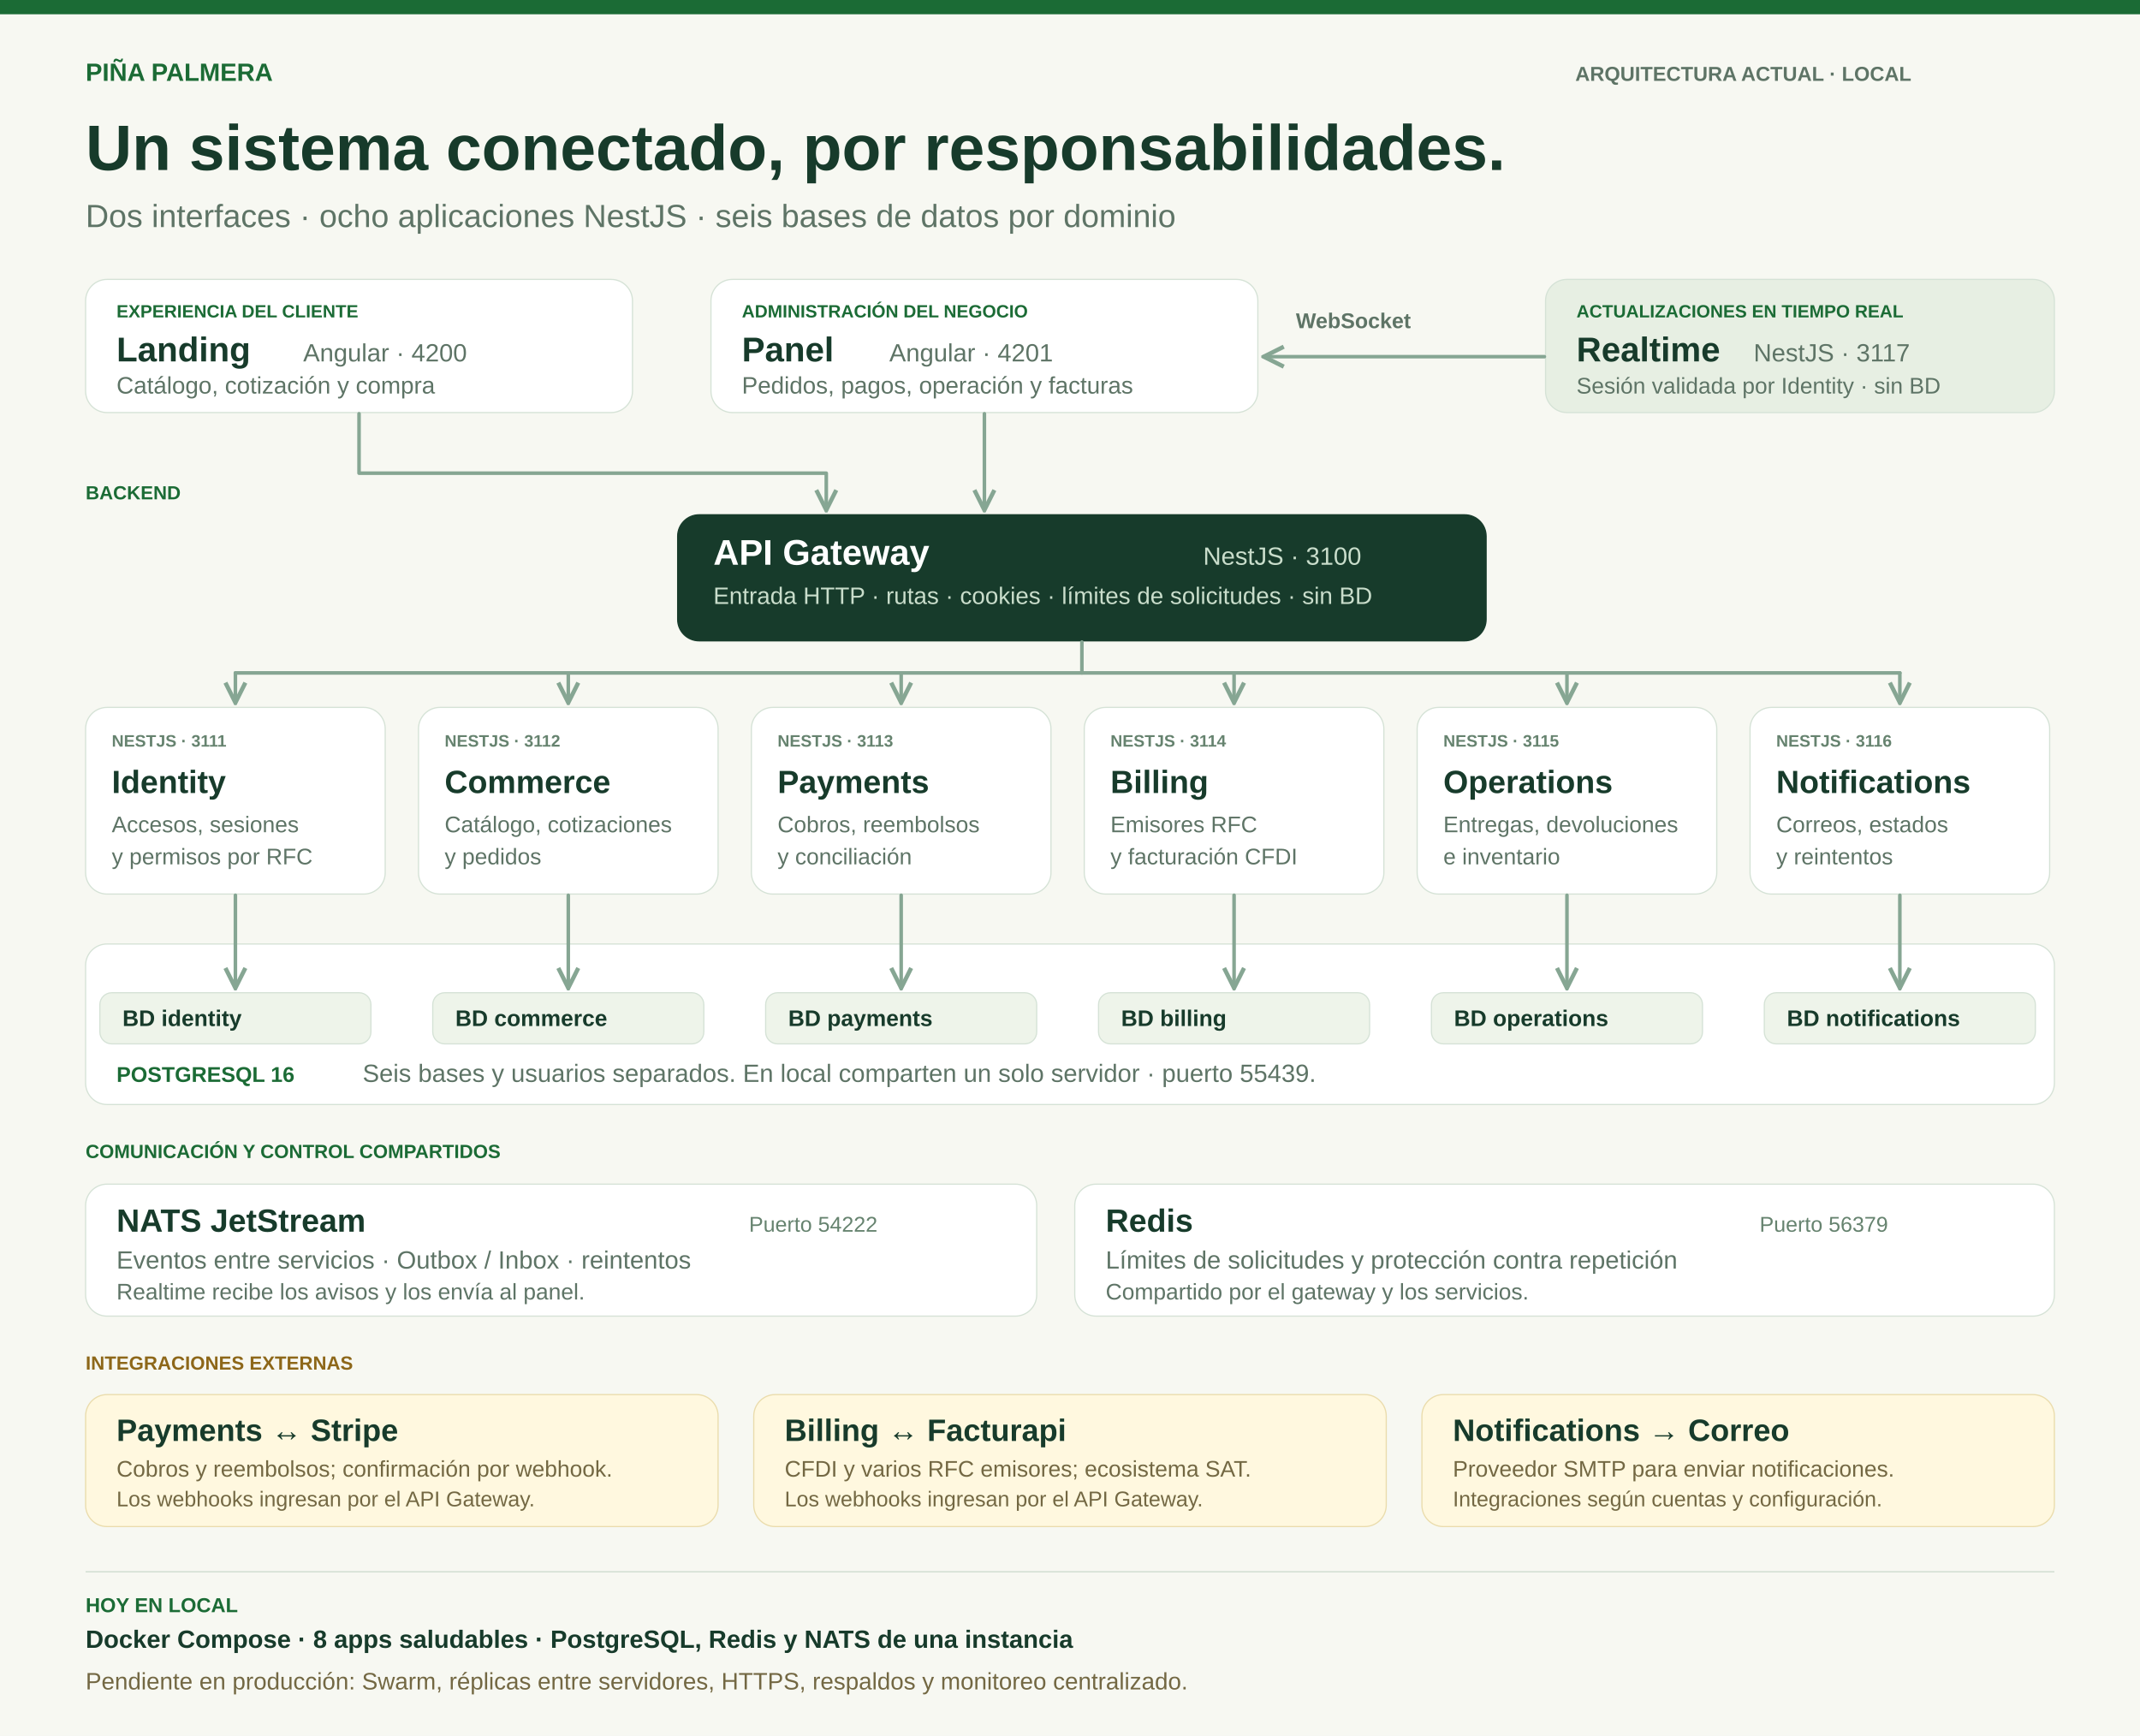
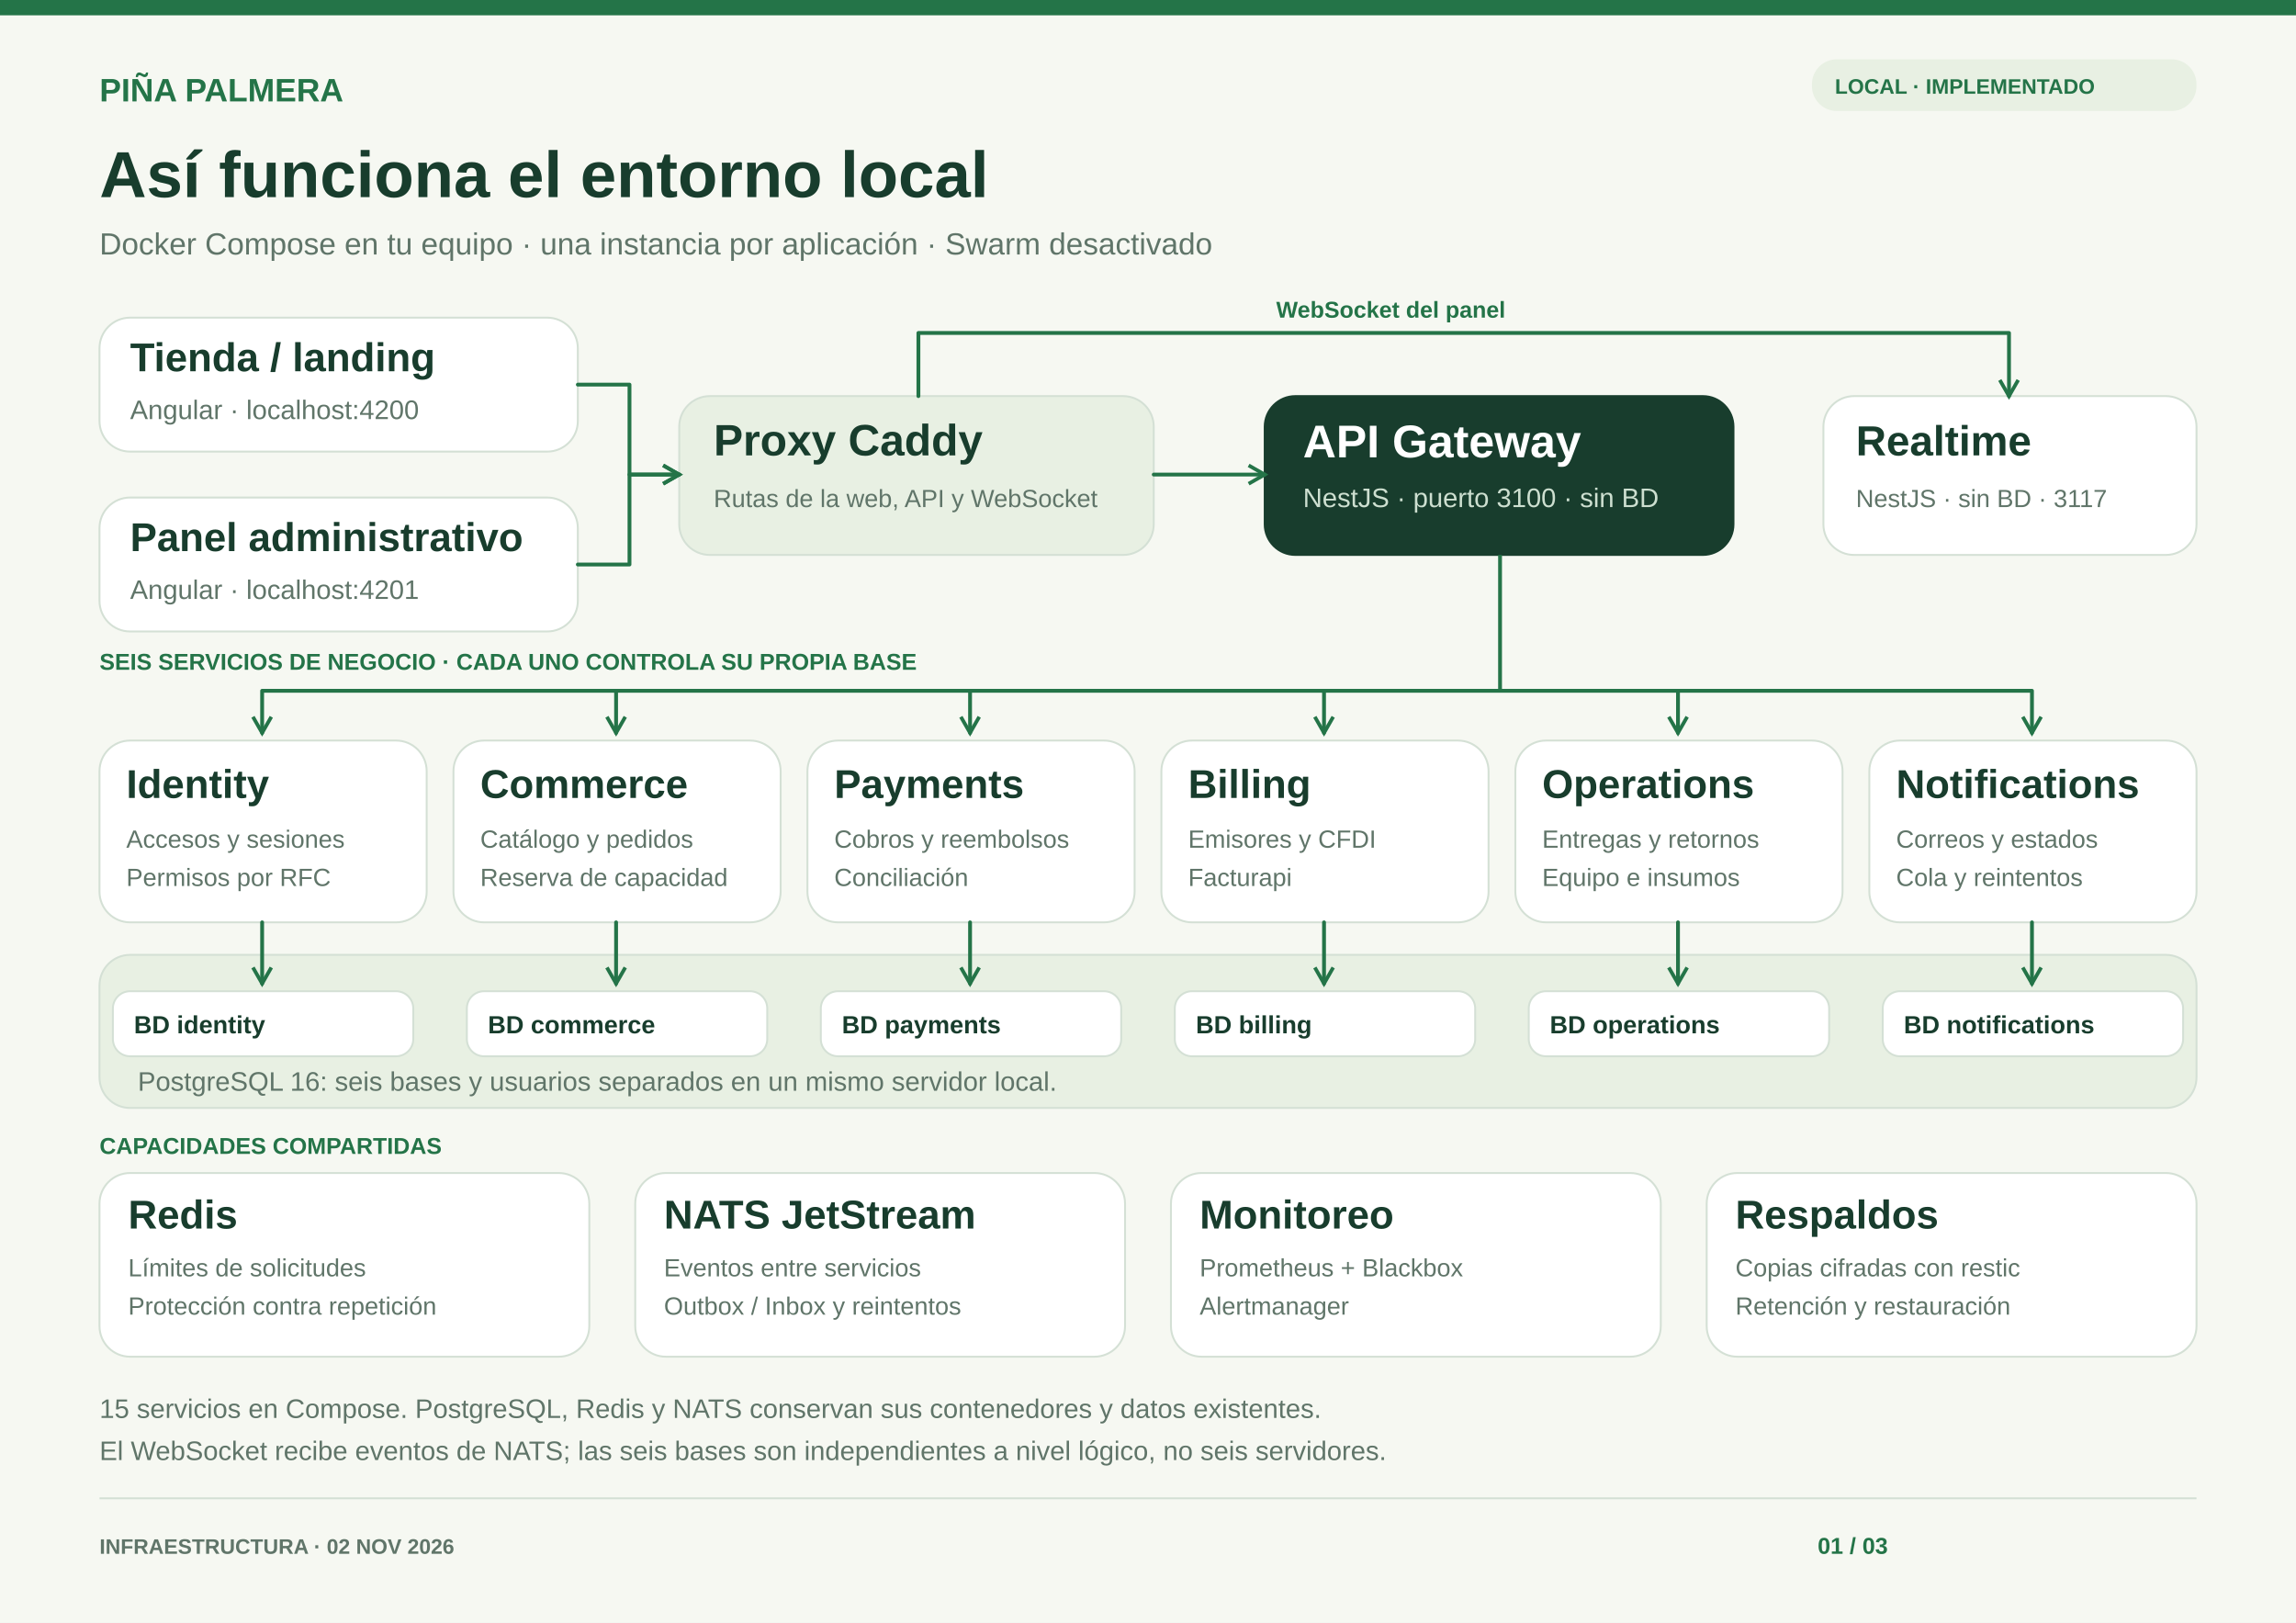
- <svg xmlns="http://www.w3.org/2000/svg" width="1800" height="1460" viewBox="0 0 1800 1460" role="img" aria-labelledby="title desc">
+ <svg xmlns="http://www.w3.org/2000/svg" width="1200" height="848" viewBox="0 0 1200 848" role="img" aria-labelledby="title1">
  <defs>
-     <marker id="arrow" viewBox="0 0 10 10" refX="9" refY="5" markerWidth="7" markerHeight="7" orient="auto-start-reverse">
-       <path d="M1 1 L9 5 L1 9" fill="none" stroke="#86A693" stroke-width="1.7" />
+     <marker id="arrow" viewBox="0 0 10 10" refX="8" refY="5" markerWidth="6" markerHeight="6" orient="auto">
+       <path d="M1 1L8 5L1 9" fill="none" stroke="#247448" stroke-width="1.6" />
    </marker>
  </defs>
-   <rect width="1800" height="1460" fill="#F7F8F2" />
-   <rect width="1800" height="12" fill="#1B6B35" />
-   <text x="72" y="68" font-family="Arial, Helvetica, sans-serif" font-size="21" fill="#1B6B35" font-weight="700">PIÑA PALMERA</text>
-   <text x="1325" y="68" font-family="Arial, Helvetica, sans-serif" font-size="17" fill="#5E7466" font-weight="700">ARQUITECTURA ACTUAL · LOCAL</text>
-   <text x="72" y="143" font-family="Arial, Helvetica, sans-serif" font-size="54" fill="#173B2B" font-weight="700">Un sistema conectado, por responsabilidades.</text>
-   <text x="72" y="191" font-family="Arial, Helvetica, sans-serif" font-size="27" fill="#5E7466" font-weight="400">Dos interfaces · ocho aplicaciones NestJS · seis bases de datos por dominio</text>
-   <rect x="72" y="235" width="460" height="112" rx="18" fill="#FFFFFF" stroke="#D5E2D6" />
-   <text x="98" y="267" font-family="Arial, Helvetica, sans-serif" font-size="15" fill="#1B6B35" font-weight="700">EXPERIENCIA DEL CLIENTE</text>
-   <text x="98" y="304" font-family="Arial, Helvetica, sans-serif" font-size="29" fill="#173B2B" font-weight="700">Landing</text>
-   <text x="255" y="304" font-family="Arial, Helvetica, sans-serif" font-size="21" fill="#5E7466" font-weight="400">Angular · 4200</text>
-   <text x="98" y="331" font-family="Arial, Helvetica, sans-serif" font-size="20" fill="#5E7466" font-weight="400">Catálogo, cotización y compra</text>
-   <rect x="598" y="235" width="460" height="112" rx="18" fill="#FFFFFF" stroke="#D5E2D6" />
-   <text x="624" y="267" font-family="Arial, Helvetica, sans-serif" font-size="15" fill="#1B6B35" font-weight="700">ADMINISTRACIÓN DEL NEGOCIO</text>
-   <text x="624" y="304" font-family="Arial, Helvetica, sans-serif" font-size="29" fill="#173B2B" font-weight="700">Panel</text>
-   <text x="748" y="304" font-family="Arial, Helvetica, sans-serif" font-size="21" fill="#5E7466" font-weight="400">Angular · 4201</text>
-   <text x="624" y="331" font-family="Arial, Helvetica, sans-serif" font-size="20" fill="#5E7466" font-weight="400">Pedidos, pagos, operación y facturas</text>
-   <rect x="1300" y="235" width="428" height="112" rx="18" fill="#E7EFE3" stroke="#D5E2D6" />
-   <text x="1326" y="267" font-family="Arial, Helvetica, sans-serif" font-size="15" fill="#1B6B35" font-weight="700">ACTUALIZACIONES EN TIEMPO REAL</text>
-   <text x="1326" y="304" font-family="Arial, Helvetica, sans-serif" font-size="29" fill="#173B2B" font-weight="700">Realtime</text>
-   <text x="1475" y="304" font-family="Arial, Helvetica, sans-serif" font-size="21" fill="#5E7466" font-weight="400">NestJS · 3117</text>
-   <text x="1326" y="331" font-family="Arial, Helvetica, sans-serif" font-size="19" fill="#5E7466" font-weight="400">Sesión validada por Identity · sin BD</text>
-   <path d="M 1299 300 H 1063" fill="none" stroke="#86A693" stroke-width="3" stroke-linejoin="round" stroke-linecap="round" marker-end="url(#arrow)" />
-   <text x="1090" y="276" font-family="Arial, Helvetica, sans-serif" font-size="18" fill="#5E7466" font-weight="700">WebSocket</text>
-   <path d="M 302 348 V 398 H 695 V 429" fill="none" stroke="#86A693" stroke-width="3" stroke-linejoin="round" stroke-linecap="round" marker-end="url(#arrow)" />
-   <path d="M 828 348 V 429" fill="none" stroke="#86A693" stroke-width="3" stroke-linejoin="round" stroke-linecap="round" marker-end="url(#arrow)" />
-   <text x="72" y="420" font-family="Arial, Helvetica, sans-serif" font-size="16" fill="#1B6B35" font-weight="700">BACKEND</text>
-   <rect x="570" y="433" width="680" height="106" rx="18" fill="#173B2B" stroke="#173B2B" />
-   <text x="600" y="475" font-family="Arial, Helvetica, sans-serif" font-size="30" fill="#FFFFFF" font-weight="700">API Gateway</text>
-   <text x="1012" y="475" font-family="Arial, Helvetica, sans-serif" font-size="21" fill="#C9DDCB" font-weight="400">NestJS · 3100</text>
-   <text x="600" y="508" font-family="Arial, Helvetica, sans-serif" font-size="20" fill="#C9DDCB" font-weight="400">Entrada HTTP · rutas · cookies · límites de solicitudes · sin BD</text>
-   <path d="M 910 540 V 566" fill="none" stroke="#86A693" stroke-width="3" stroke-linejoin="round" stroke-linecap="round" />
-   <path d="M 198 566 H 1598" fill="none" stroke="#86A693" stroke-width="3" stroke-linejoin="round" stroke-linecap="round" />
-   <path d="M 198 566 V 591" fill="none" stroke="#86A693" stroke-width="3" stroke-linejoin="round" stroke-linecap="round" marker-end="url(#arrow)" />
-   <path d="M 478 566 V 591" fill="none" stroke="#86A693" stroke-width="3" stroke-linejoin="round" stroke-linecap="round" marker-end="url(#arrow)" />
-   <path d="M 758 566 V 591" fill="none" stroke="#86A693" stroke-width="3" stroke-linejoin="round" stroke-linecap="round" marker-end="url(#arrow)" />
-   <path d="M 1038 566 V 591" fill="none" stroke="#86A693" stroke-width="3" stroke-linejoin="round" stroke-linecap="round" marker-end="url(#arrow)" />
-   <path d="M 1318 566 V 591" fill="none" stroke="#86A693" stroke-width="3" stroke-linejoin="round" stroke-linecap="round" marker-end="url(#arrow)" />
-   <path d="M 1598 566 V 591" fill="none" stroke="#86A693" stroke-width="3" stroke-linejoin="round" stroke-linecap="round" marker-end="url(#arrow)" />
-   <rect x="72" y="595" width="252" height="157" rx="18" fill="#FFFFFF" stroke="#D5E2D6" />
-   <text x="94" y="628" font-family="Arial, Helvetica, sans-serif" font-size="14" fill="#66836F" font-weight="700">NESTJS · 3111</text>
-   <text x="94" y="667" font-family="Arial, Helvetica, sans-serif" font-size="27" fill="#173B2B" font-weight="700">Identity</text>
-   <text x="94" y="700" font-family="Arial, Helvetica, sans-serif" font-size="19" fill="#5E7466" font-weight="400">Accesos, sesiones</text>
-   <text x="94" y="727" font-family="Arial, Helvetica, sans-serif" font-size="19" fill="#5E7466" font-weight="400">y permisos por RFC</text>
-   <rect x="352" y="595" width="252" height="157" rx="18" fill="#FFFFFF" stroke="#D5E2D6" />
-   <text x="374" y="628" font-family="Arial, Helvetica, sans-serif" font-size="14" fill="#66836F" font-weight="700">NESTJS · 3112</text>
-   <text x="374" y="667" font-family="Arial, Helvetica, sans-serif" font-size="27" fill="#173B2B" font-weight="700">Commerce</text>
-   <text x="374" y="700" font-family="Arial, Helvetica, sans-serif" font-size="19" fill="#5E7466" font-weight="400">Catálogo, cotizaciones</text>
-   <text x="374" y="727" font-family="Arial, Helvetica, sans-serif" font-size="19" fill="#5E7466" font-weight="400">y pedidos</text>
-   <rect x="632" y="595" width="252" height="157" rx="18" fill="#FFFFFF" stroke="#D5E2D6" />
-   <text x="654" y="628" font-family="Arial, Helvetica, sans-serif" font-size="14" fill="#66836F" font-weight="700">NESTJS · 3113</text>
-   <text x="654" y="667" font-family="Arial, Helvetica, sans-serif" font-size="27" fill="#173B2B" font-weight="700">Payments</text>
-   <text x="654" y="700" font-family="Arial, Helvetica, sans-serif" font-size="19" fill="#5E7466" font-weight="400">Cobros, reembolsos</text>
-   <text x="654" y="727" font-family="Arial, Helvetica, sans-serif" font-size="19" fill="#5E7466" font-weight="400">y conciliación</text>
-   <rect x="912" y="595" width="252" height="157" rx="18" fill="#FFFFFF" stroke="#D5E2D6" />
-   <text x="934" y="628" font-family="Arial, Helvetica, sans-serif" font-size="14" fill="#66836F" font-weight="700">NESTJS · 3114</text>
-   <text x="934" y="667" font-family="Arial, Helvetica, sans-serif" font-size="27" fill="#173B2B" font-weight="700">Billing</text>
-   <text x="934" y="700" font-family="Arial, Helvetica, sans-serif" font-size="19" fill="#5E7466" font-weight="400">Emisores RFC</text>
-   <text x="934" y="727" font-family="Arial, Helvetica, sans-serif" font-size="19" fill="#5E7466" font-weight="400">y facturación CFDI</text>
-   <rect x="1192" y="595" width="252" height="157" rx="18" fill="#FFFFFF" stroke="#D5E2D6" />
-   <text x="1214" y="628" font-family="Arial, Helvetica, sans-serif" font-size="14" fill="#66836F" font-weight="700">NESTJS · 3115</text>
-   <text x="1214" y="667" font-family="Arial, Helvetica, sans-serif" font-size="27" fill="#173B2B" font-weight="700">Operations</text>
-   <text x="1214" y="700" font-family="Arial, Helvetica, sans-serif" font-size="19" fill="#5E7466" font-weight="400">Entregas, devoluciones</text>
-   <text x="1214" y="727" font-family="Arial, Helvetica, sans-serif" font-size="19" fill="#5E7466" font-weight="400">e inventario</text>
-   <rect x="1472" y="595" width="252" height="157" rx="18" fill="#FFFFFF" stroke="#D5E2D6" />
-   <text x="1494" y="628" font-family="Arial, Helvetica, sans-serif" font-size="14" fill="#66836F" font-weight="700">NESTJS · 3116</text>
-   <text x="1494" y="667" font-family="Arial, Helvetica, sans-serif" font-size="27" fill="#173B2B" font-weight="700">Notifications</text>
-   <text x="1494" y="700" font-family="Arial, Helvetica, sans-serif" font-size="19" fill="#5E7466" font-weight="400">Correos, estados</text>
-   <text x="1494" y="727" font-family="Arial, Helvetica, sans-serif" font-size="19" fill="#5E7466" font-weight="400">y reintentos</text>
-   <rect x="72" y="794" width="1656" height="135" rx="18" fill="#FFFFFF" stroke="#D5E2D6" />
-   <path d="M 198 753 V 831" fill="none" stroke="#86A693" stroke-width="3" stroke-linejoin="round" stroke-linecap="round" marker-end="url(#arrow)" />
-   <rect x="84" y="835" width="228" height="43" rx="10" fill="#EEF4EA" stroke="#D5E2D6" />
-   <text x="103" y="863" font-family="Arial, Helvetica, sans-serif" font-size="19" fill="#173B2B" font-weight="700">BD identity</text>
-   <path d="M 478 753 V 831" fill="none" stroke="#86A693" stroke-width="3" stroke-linejoin="round" stroke-linecap="round" marker-end="url(#arrow)" />
-   <rect x="364" y="835" width="228" height="43" rx="10" fill="#EEF4EA" stroke="#D5E2D6" />
-   <text x="383" y="863" font-family="Arial, Helvetica, sans-serif" font-size="19" fill="#173B2B" font-weight="700">BD commerce</text>
-   <path d="M 758 753 V 831" fill="none" stroke="#86A693" stroke-width="3" stroke-linejoin="round" stroke-linecap="round" marker-end="url(#arrow)" />
-   <rect x="644" y="835" width="228" height="43" rx="10" fill="#EEF4EA" stroke="#D5E2D6" />
-   <text x="663" y="863" font-family="Arial, Helvetica, sans-serif" font-size="19" fill="#173B2B" font-weight="700">BD payments</text>
-   <path d="M 1038 753 V 831" fill="none" stroke="#86A693" stroke-width="3" stroke-linejoin="round" stroke-linecap="round" marker-end="url(#arrow)" />
-   <rect x="924" y="835" width="228" height="43" rx="10" fill="#EEF4EA" stroke="#D5E2D6" />
-   <text x="943" y="863" font-family="Arial, Helvetica, sans-serif" font-size="19" fill="#173B2B" font-weight="700">BD billing</text>
-   <path d="M 1318 753 V 831" fill="none" stroke="#86A693" stroke-width="3" stroke-linejoin="round" stroke-linecap="round" marker-end="url(#arrow)" />
-   <rect x="1204" y="835" width="228" height="43" rx="10" fill="#EEF4EA" stroke="#D5E2D6" />
-   <text x="1223" y="863" font-family="Arial, Helvetica, sans-serif" font-size="19" fill="#173B2B" font-weight="700">BD operations</text>
-   <path d="M 1598 753 V 831" fill="none" stroke="#86A693" stroke-width="3" stroke-linejoin="round" stroke-linecap="round" marker-end="url(#arrow)" />
-   <rect x="1484" y="835" width="228" height="43" rx="10" fill="#EEF4EA" stroke="#D5E2D6" />
-   <text x="1503" y="863" font-family="Arial, Helvetica, sans-serif" font-size="19" fill="#173B2B" font-weight="700">BD notifications</text>
-   <text x="98" y="910" font-family="Arial, Helvetica, sans-serif" font-size="18" fill="#1B6B35" font-weight="700">POSTGRESQL 16</text>
-   <text x="305" y="910" font-family="Arial, Helvetica, sans-serif" font-size="21" fill="#5E7466" font-weight="400">Seis bases y usuarios separados. En local comparten un solo servidor · puerto 55439.</text>
-   <text x="72" y="974" font-family="Arial, Helvetica, sans-serif" font-size="16" fill="#1B6B35" font-weight="700">COMUNICACIÓN Y CONTROL COMPARTIDOS</text>
-   <rect x="72" y="996" width="800" height="111" rx="18" fill="#FFFFFF" stroke="#D5E2D6" />
-   <text x="98" y="1036" font-family="Arial, Helvetica, sans-serif" font-size="27" fill="#173B2B" font-weight="700">NATS JetStream</text>
-   <text x="630" y="1036" font-family="Arial, Helvetica, sans-serif" font-size="18" fill="#66836F" font-weight="400">Puerto 54222</text>
-   <text x="98" y="1067" font-family="Arial, Helvetica, sans-serif" font-size="21" fill="#5E7466" font-weight="400">Eventos entre servicios · Outbox / Inbox · reintentos</text>
-   <text x="98" y="1093" font-family="Arial, Helvetica, sans-serif" font-size="19" fill="#5E7466" font-weight="400">Realtime recibe los avisos y los envía al panel.</text>
-   <rect x="904" y="996" width="824" height="111" rx="18" fill="#FFFFFF" stroke="#D5E2D6" />
-   <text x="930" y="1036" font-family="Arial, Helvetica, sans-serif" font-size="27" fill="#173B2B" font-weight="700">Redis</text>
-   <text x="1480" y="1036" font-family="Arial, Helvetica, sans-serif" font-size="18" fill="#66836F" font-weight="400">Puerto 56379</text>
-   <text x="930" y="1067" font-family="Arial, Helvetica, sans-serif" font-size="21" fill="#5E7466" font-weight="400">Límites de solicitudes y protección contra repetición</text>
-   <text x="930" y="1093" font-family="Arial, Helvetica, sans-serif" font-size="19" fill="#5E7466" font-weight="400">Compartido por el gateway y los servicios.</text>
-   <text x="72" y="1152" font-family="Arial, Helvetica, sans-serif" font-size="16" fill="#8D6719" font-weight="700">INTEGRACIONES EXTERNAS</text>
-   <rect x="72" y="1173" width="532" height="111" rx="18" fill="#FFF8DF" stroke="#EADCAC" />
-   <text x="98" y="1212" font-family="Arial, Helvetica, sans-serif" font-size="26" fill="#173B2B" font-weight="700">Payments ↔ Stripe</text>
-   <text x="98" y="1242" font-family="Arial, Helvetica, sans-serif" font-size="19" fill="#736843" font-weight="400">Cobros y reembolsos; confirmación por webhook.</text>
-   <text x="98" y="1267" font-family="Arial, Helvetica, sans-serif" font-size="18" fill="#736843" font-weight="400">Los webhooks ingresan por el API Gateway.</text>
-   <rect x="634" y="1173" width="532" height="111" rx="18" fill="#FFF8DF" stroke="#EADCAC" />
-   <text x="660" y="1212" font-family="Arial, Helvetica, sans-serif" font-size="26" fill="#173B2B" font-weight="700">Billing ↔ Facturapi</text>
-   <text x="660" y="1242" font-family="Arial, Helvetica, sans-serif" font-size="19" fill="#736843" font-weight="400">CFDI y varios RFC emisores; ecosistema SAT.</text>
-   <text x="660" y="1267" font-family="Arial, Helvetica, sans-serif" font-size="18" fill="#736843" font-weight="400">Los webhooks ingresan por el API Gateway.</text>
-   <rect x="1196" y="1173" width="532" height="111" rx="18" fill="#FFF8DF" stroke="#EADCAC" />
-   <text x="1222" y="1212" font-family="Arial, Helvetica, sans-serif" font-size="26" fill="#173B2B" font-weight="700">Notifications → Correo</text>
-   <text x="1222" y="1242" font-family="Arial, Helvetica, sans-serif" font-size="19" fill="#736843" font-weight="400">Proveedor SMTP para enviar notificaciones.</text>
-   <text x="1222" y="1267" font-family="Arial, Helvetica, sans-serif" font-size="18" fill="#736843" font-weight="400">Integraciones según cuentas y configuración.</text>
-   <path d="M 72 1322 H 1728" stroke="#CEDBCF" stroke-width="1" />
-   <text x="72" y="1356" font-family="Arial, Helvetica, sans-serif" font-size="17" fill="#1B6B35" font-weight="700">HOY EN LOCAL</text>
-   <text x="72" y="1386" font-family="Arial, Helvetica, sans-serif" font-size="21" fill="#173B2B" font-weight="700">Docker Compose · 8 apps saludables · PostgreSQL, Redis y NATS de una instancia</text>
-   <text x="72" y="1421" font-family="Arial, Helvetica, sans-serif" font-size="20" fill="#736843" font-weight="400">Pendiente en producción: Swarm, réplicas entre servidores, HTTPS, respaldos y monitoreo centralizado.</text>
+   <rect width="1200" height="848" fill="#F6F8F2" />
+   <rect width="1200" height="8" fill="#247448" />
+   <text x="52" y="53" font-family="Arial, Helvetica, sans-serif" font-size="17" font-weight="700" fill="#247448">PIÑA PALMERA</text>
+   <text x="52" y="103" font-family="Arial, Helvetica, sans-serif" font-size="34" font-weight="700" fill="#183D2D">Así funciona el entorno local</text>
+   <text x="52" y="133" font-family="Arial, Helvetica, sans-serif" font-size="16" font-weight="400" fill="#607569">Docker Compose en tu equipo · una instancia por aplicación · Swarm desactivado</text>
+   <rect x="947" y="31" width="201" height="27" rx="13" fill="#E8F0E3" stroke="none" />
+   <text x="959" y="49" font-family="Arial, Helvetica, sans-serif" font-size="11" font-weight="700" fill="#247448">LOCAL · IMPLEMENTADO</text>
+   <path d="M52 783H1148" stroke="#D4E0D5" />
+   <text x="52" y="812" font-family="Arial, Helvetica, sans-serif" font-size="11" font-weight="700" fill="#607569">INFRAESTRUCTURA · 02 NOV 2026</text>
+   <text x="950" y="812" font-family="Arial, Helvetica, sans-serif" font-size="12" font-weight="700" fill="#247448">01 / 03</text>
+   <rect x="52" y="166" width="250" height="70" rx="16" fill="#FFFFFF" stroke="#D4E0D5" />
+   <text x="68" y="194" font-family="Arial, Helvetica, sans-serif" font-size="21" font-weight="700" fill="#183D2D">Tienda / landing</text>
+   <text x="68" y="219" font-family="Arial, Helvetica, sans-serif" font-size="14" font-weight="400" fill="#607569">Angular · localhost:4200</text>
+   <rect x="52" y="260" width="250" height="70" rx="16" fill="#FFFFFF" stroke="#D4E0D5" />
+   <text x="68" y="288" font-family="Arial, Helvetica, sans-serif" font-size="21" font-weight="700" fill="#183D2D">Panel administrativo</text>
+   <text x="68" y="313" font-family="Arial, Helvetica, sans-serif" font-size="14" font-weight="400" fill="#607569">Angular · localhost:4201</text>
+   <rect x="355" y="207" width="248" height="83" rx="16" fill="#E8F0E3" stroke="#D4E0D5" />
+   <text x="373" y="238" font-family="Arial, Helvetica, sans-serif" font-size="23" font-weight="700" fill="#183D2D">Proxy Caddy</text>
+   <text x="373" y="265" font-family="Arial, Helvetica, sans-serif" font-size="13" font-weight="400" fill="#607569">Rutas de la web, API y WebSocket</text>
+   <rect x="661" y="207" width="245" height="83" rx="16" fill="#183D2D" stroke="#183D2D" />
+   <text x="681" y="239" font-family="Arial, Helvetica, sans-serif" font-size="24" font-weight="700" fill="#FFFFFF">API Gateway</text>
+   <text x="681" y="265" font-family="Arial, Helvetica, sans-serif" font-size="14" font-weight="400" fill="#CDDFD0">NestJS · puerto 3100 · sin BD</text>
+   <rect x="953" y="207" width="195" height="83" rx="16" fill="#FFFFFF" stroke="#D4E0D5" />
+   <text x="970" y="238" font-family="Arial, Helvetica, sans-serif" font-size="22" font-weight="700" fill="#183D2D">Realtime</text>
+   <text x="970" y="265" font-family="Arial, Helvetica, sans-serif" font-size="13" font-weight="400" fill="#607569">NestJS · sin BD · 3117</text>
+   <path d="M302 201H329V248H355" fill="none" stroke="#247448" stroke-width="2" stroke-linecap="round" stroke-linejoin="round" marker-end="url(#arrow)" />
+   <path d="M302 295H329V248H355" fill="none" stroke="#247448" stroke-width="2" stroke-linecap="round" stroke-linejoin="round" marker-end="url(#arrow)" />
+   <path d="M603 248H661" fill="none" stroke="#247448" stroke-width="2" stroke-linecap="round" stroke-linejoin="round" marker-end="url(#arrow)" />
+   <path d="M480 207V174H1050V207" fill="none" stroke="#247448" stroke-width="2" stroke-linecap="round" stroke-linejoin="round" marker-end="url(#arrow)" />
+   <text x="667" y="166" font-family="Arial, Helvetica, sans-serif" font-size="12" font-weight="700" fill="#247448">WebSocket del panel</text>
+   <path d="M784 290V361H137M784 361H1062" fill="none" stroke="#247448" stroke-width="2" />
+   <text x="52" y="350" font-family="Arial, Helvetica, sans-serif" font-size="12" font-weight="700" fill="#247448">SEIS SERVICIOS DE NEGOCIO · CADA UNO CONTROLA SU PROPIA BASE</text>
+   <rect x="52" y="499" width="1096" height="80" rx="16" fill="#E8F0E3" stroke="#D4E0D5" />
+   <path d="M137 361V383" fill="none" stroke="#247448" stroke-width="2" stroke-linecap="round" stroke-linejoin="round" marker-end="url(#arrow)" />
+   <rect x="52" y="387" width="171" height="95" rx="16" fill="#FFFFFF" stroke="#D4E0D5" />
+   <text x="66" y="417" font-family="Arial, Helvetica, sans-serif" font-size="21" font-weight="700" fill="#183D2D">Identity</text>
+   <text x="66" y="443" font-family="Arial, Helvetica, sans-serif" font-size="13" font-weight="400" fill="#607569">Accesos y sesiones</text>
+   <text x="66" y="463" font-family="Arial, Helvetica, sans-serif" font-size="13" font-weight="400" fill="#607569">Permisos por RFC</text>
+   <path d="M137 482V514" fill="none" stroke="#247448" stroke-width="2" stroke-linecap="round" stroke-linejoin="round" marker-end="url(#arrow)" />
+   <rect x="59" y="518" width="157" height="34" rx="9" fill="#FFFFFF" stroke="#D4E0D5" />
+   <text x="70" y="540" font-family="Arial, Helvetica, sans-serif" font-size="13" font-weight="700" fill="#183D2D">BD identity</text>
+   <path d="M322 361V383" fill="none" stroke="#247448" stroke-width="2" stroke-linecap="round" stroke-linejoin="round" marker-end="url(#arrow)" />
+   <rect x="237" y="387" width="171" height="95" rx="16" fill="#FFFFFF" stroke="#D4E0D5" />
+   <text x="251" y="417" font-family="Arial, Helvetica, sans-serif" font-size="21" font-weight="700" fill="#183D2D">Commerce</text>
+   <text x="251" y="443" font-family="Arial, Helvetica, sans-serif" font-size="13" font-weight="400" fill="#607569">Catálogo y pedidos</text>
+   <text x="251" y="463" font-family="Arial, Helvetica, sans-serif" font-size="13" font-weight="400" fill="#607569">Reserva de capacidad</text>
+   <path d="M322 482V514" fill="none" stroke="#247448" stroke-width="2" stroke-linecap="round" stroke-linejoin="round" marker-end="url(#arrow)" />
+   <rect x="244" y="518" width="157" height="34" rx="9" fill="#FFFFFF" stroke="#D4E0D5" />
+   <text x="255" y="540" font-family="Arial, Helvetica, sans-serif" font-size="13" font-weight="700" fill="#183D2D">BD commerce</text>
+   <path d="M507 361V383" fill="none" stroke="#247448" stroke-width="2" stroke-linecap="round" stroke-linejoin="round" marker-end="url(#arrow)" />
+   <rect x="422" y="387" width="171" height="95" rx="16" fill="#FFFFFF" stroke="#D4E0D5" />
+   <text x="436" y="417" font-family="Arial, Helvetica, sans-serif" font-size="21" font-weight="700" fill="#183D2D">Payments</text>
+   <text x="436" y="443" font-family="Arial, Helvetica, sans-serif" font-size="13" font-weight="400" fill="#607569">Cobros y reembolsos</text>
+   <text x="436" y="463" font-family="Arial, Helvetica, sans-serif" font-size="13" font-weight="400" fill="#607569">Conciliación</text>
+   <path d="M507 482V514" fill="none" stroke="#247448" stroke-width="2" stroke-linecap="round" stroke-linejoin="round" marker-end="url(#arrow)" />
+   <rect x="429" y="518" width="157" height="34" rx="9" fill="#FFFFFF" stroke="#D4E0D5" />
+   <text x="440" y="540" font-family="Arial, Helvetica, sans-serif" font-size="13" font-weight="700" fill="#183D2D">BD payments</text>
+   <path d="M692 361V383" fill="none" stroke="#247448" stroke-width="2" stroke-linecap="round" stroke-linejoin="round" marker-end="url(#arrow)" />
+   <rect x="607" y="387" width="171" height="95" rx="16" fill="#FFFFFF" stroke="#D4E0D5" />
+   <text x="621" y="417" font-family="Arial, Helvetica, sans-serif" font-size="21" font-weight="700" fill="#183D2D">Billing</text>
+   <text x="621" y="443" font-family="Arial, Helvetica, sans-serif" font-size="13" font-weight="400" fill="#607569">Emisores y CFDI</text>
+   <text x="621" y="463" font-family="Arial, Helvetica, sans-serif" font-size="13" font-weight="400" fill="#607569">Facturapi</text>
+   <path d="M692 482V514" fill="none" stroke="#247448" stroke-width="2" stroke-linecap="round" stroke-linejoin="round" marker-end="url(#arrow)" />
+   <rect x="614" y="518" width="157" height="34" rx="9" fill="#FFFFFF" stroke="#D4E0D5" />
+   <text x="625" y="540" font-family="Arial, Helvetica, sans-serif" font-size="13" font-weight="700" fill="#183D2D">BD billing</text>
+   <path d="M877 361V383" fill="none" stroke="#247448" stroke-width="2" stroke-linecap="round" stroke-linejoin="round" marker-end="url(#arrow)" />
+   <rect x="792" y="387" width="171" height="95" rx="16" fill="#FFFFFF" stroke="#D4E0D5" />
+   <text x="806" y="417" font-family="Arial, Helvetica, sans-serif" font-size="21" font-weight="700" fill="#183D2D">Operations</text>
+   <text x="806" y="443" font-family="Arial, Helvetica, sans-serif" font-size="13" font-weight="400" fill="#607569">Entregas y retornos</text>
+   <text x="806" y="463" font-family="Arial, Helvetica, sans-serif" font-size="13" font-weight="400" fill="#607569">Equipo e insumos</text>
+   <path d="M877 482V514" fill="none" stroke="#247448" stroke-width="2" stroke-linecap="round" stroke-linejoin="round" marker-end="url(#arrow)" />
+   <rect x="799" y="518" width="157" height="34" rx="9" fill="#FFFFFF" stroke="#D4E0D5" />
+   <text x="810" y="540" font-family="Arial, Helvetica, sans-serif" font-size="13" font-weight="700" fill="#183D2D">BD operations</text>
+   <path d="M1062 361V383" fill="none" stroke="#247448" stroke-width="2" stroke-linecap="round" stroke-linejoin="round" marker-end="url(#arrow)" />
+   <rect x="977" y="387" width="171" height="95" rx="16" fill="#FFFFFF" stroke="#D4E0D5" />
+   <text x="991" y="417" font-family="Arial, Helvetica, sans-serif" font-size="21" font-weight="700" fill="#183D2D">Notifications</text>
+   <text x="991" y="443" font-family="Arial, Helvetica, sans-serif" font-size="13" font-weight="400" fill="#607569">Correos y estados</text>
+   <text x="991" y="463" font-family="Arial, Helvetica, sans-serif" font-size="13" font-weight="400" fill="#607569">Cola y reintentos</text>
+   <path d="M1062 482V514" fill="none" stroke="#247448" stroke-width="2" stroke-linecap="round" stroke-linejoin="round" marker-end="url(#arrow)" />
+   <rect x="984" y="518" width="157" height="34" rx="9" fill="#FFFFFF" stroke="#D4E0D5" />
+   <text x="995" y="540" font-family="Arial, Helvetica, sans-serif" font-size="13" font-weight="700" fill="#183D2D">BD notifications</text>
+   <text x="72" y="570" font-family="Arial, Helvetica, sans-serif" font-size="14" font-weight="400" fill="#607569">PostgreSQL 16: seis bases y usuarios separados en un mismo servidor local.</text>
+   <rect x="52" y="613" width="256" height="96" rx="16" fill="#FFFFFF" stroke="#D4E0D5" />
+   <text x="67" y="642" font-family="Arial, Helvetica, sans-serif" font-size="21" font-weight="700" fill="#183D2D">Redis</text>
+   <text x="67" y="667" font-family="Arial, Helvetica, sans-serif" font-size="13" font-weight="400" fill="#607569">Límites de solicitudes</text>
+   <text x="67" y="687" font-family="Arial, Helvetica, sans-serif" font-size="13" font-weight="400" fill="#607569">Protección contra repetición</text>
+   <rect x="332" y="613" width="256" height="96" rx="16" fill="#FFFFFF" stroke="#D4E0D5" />
+   <text x="347" y="642" font-family="Arial, Helvetica, sans-serif" font-size="21" font-weight="700" fill="#183D2D">NATS JetStream</text>
+   <text x="347" y="667" font-family="Arial, Helvetica, sans-serif" font-size="13" font-weight="400" fill="#607569">Eventos entre servicios</text>
+   <text x="347" y="687" font-family="Arial, Helvetica, sans-serif" font-size="13" font-weight="400" fill="#607569">Outbox / Inbox y reintentos</text>
+   <rect x="612" y="613" width="256" height="96" rx="16" fill="#FFFFFF" stroke="#D4E0D5" />
+   <text x="627" y="642" font-family="Arial, Helvetica, sans-serif" font-size="21" font-weight="700" fill="#183D2D">Monitoreo</text>
+   <text x="627" y="667" font-family="Arial, Helvetica, sans-serif" font-size="13" font-weight="400" fill="#607569">Prometheus + Blackbox</text>
+   <text x="627" y="687" font-family="Arial, Helvetica, sans-serif" font-size="13" font-weight="400" fill="#607569">Alertmanager</text>
+   <rect x="892" y="613" width="256" height="96" rx="16" fill="#FFFFFF" stroke="#D4E0D5" />
+   <text x="907" y="642" font-family="Arial, Helvetica, sans-serif" font-size="21" font-weight="700" fill="#183D2D">Respaldos</text>
+   <text x="907" y="667" font-family="Arial, Helvetica, sans-serif" font-size="13" font-weight="400" fill="#607569">Copias cifradas con restic</text>
+   <text x="907" y="687" font-family="Arial, Helvetica, sans-serif" font-size="13" font-weight="400" fill="#607569">Retención y restauración</text>
+   <text x="52" y="603" font-family="Arial, Helvetica, sans-serif" font-size="12" font-weight="700" fill="#247448">CAPACIDADES COMPARTIDAS</text>
+   <text x="52" y="741" font-family="Arial, Helvetica, sans-serif" font-size="14" font-weight="400" fill="#607569">15 servicios en Compose. PostgreSQL, Redis y NATS conservan sus contenedores y datos existentes.</text>
+   <text x="52" y="763" font-family="Arial, Helvetica, sans-serif" font-size="14" font-weight="400" fill="#607569">El WebSocket recibe eventos de NATS; las seis bases son independientes a nivel lógico, no seis servidores.</text>
</svg>
